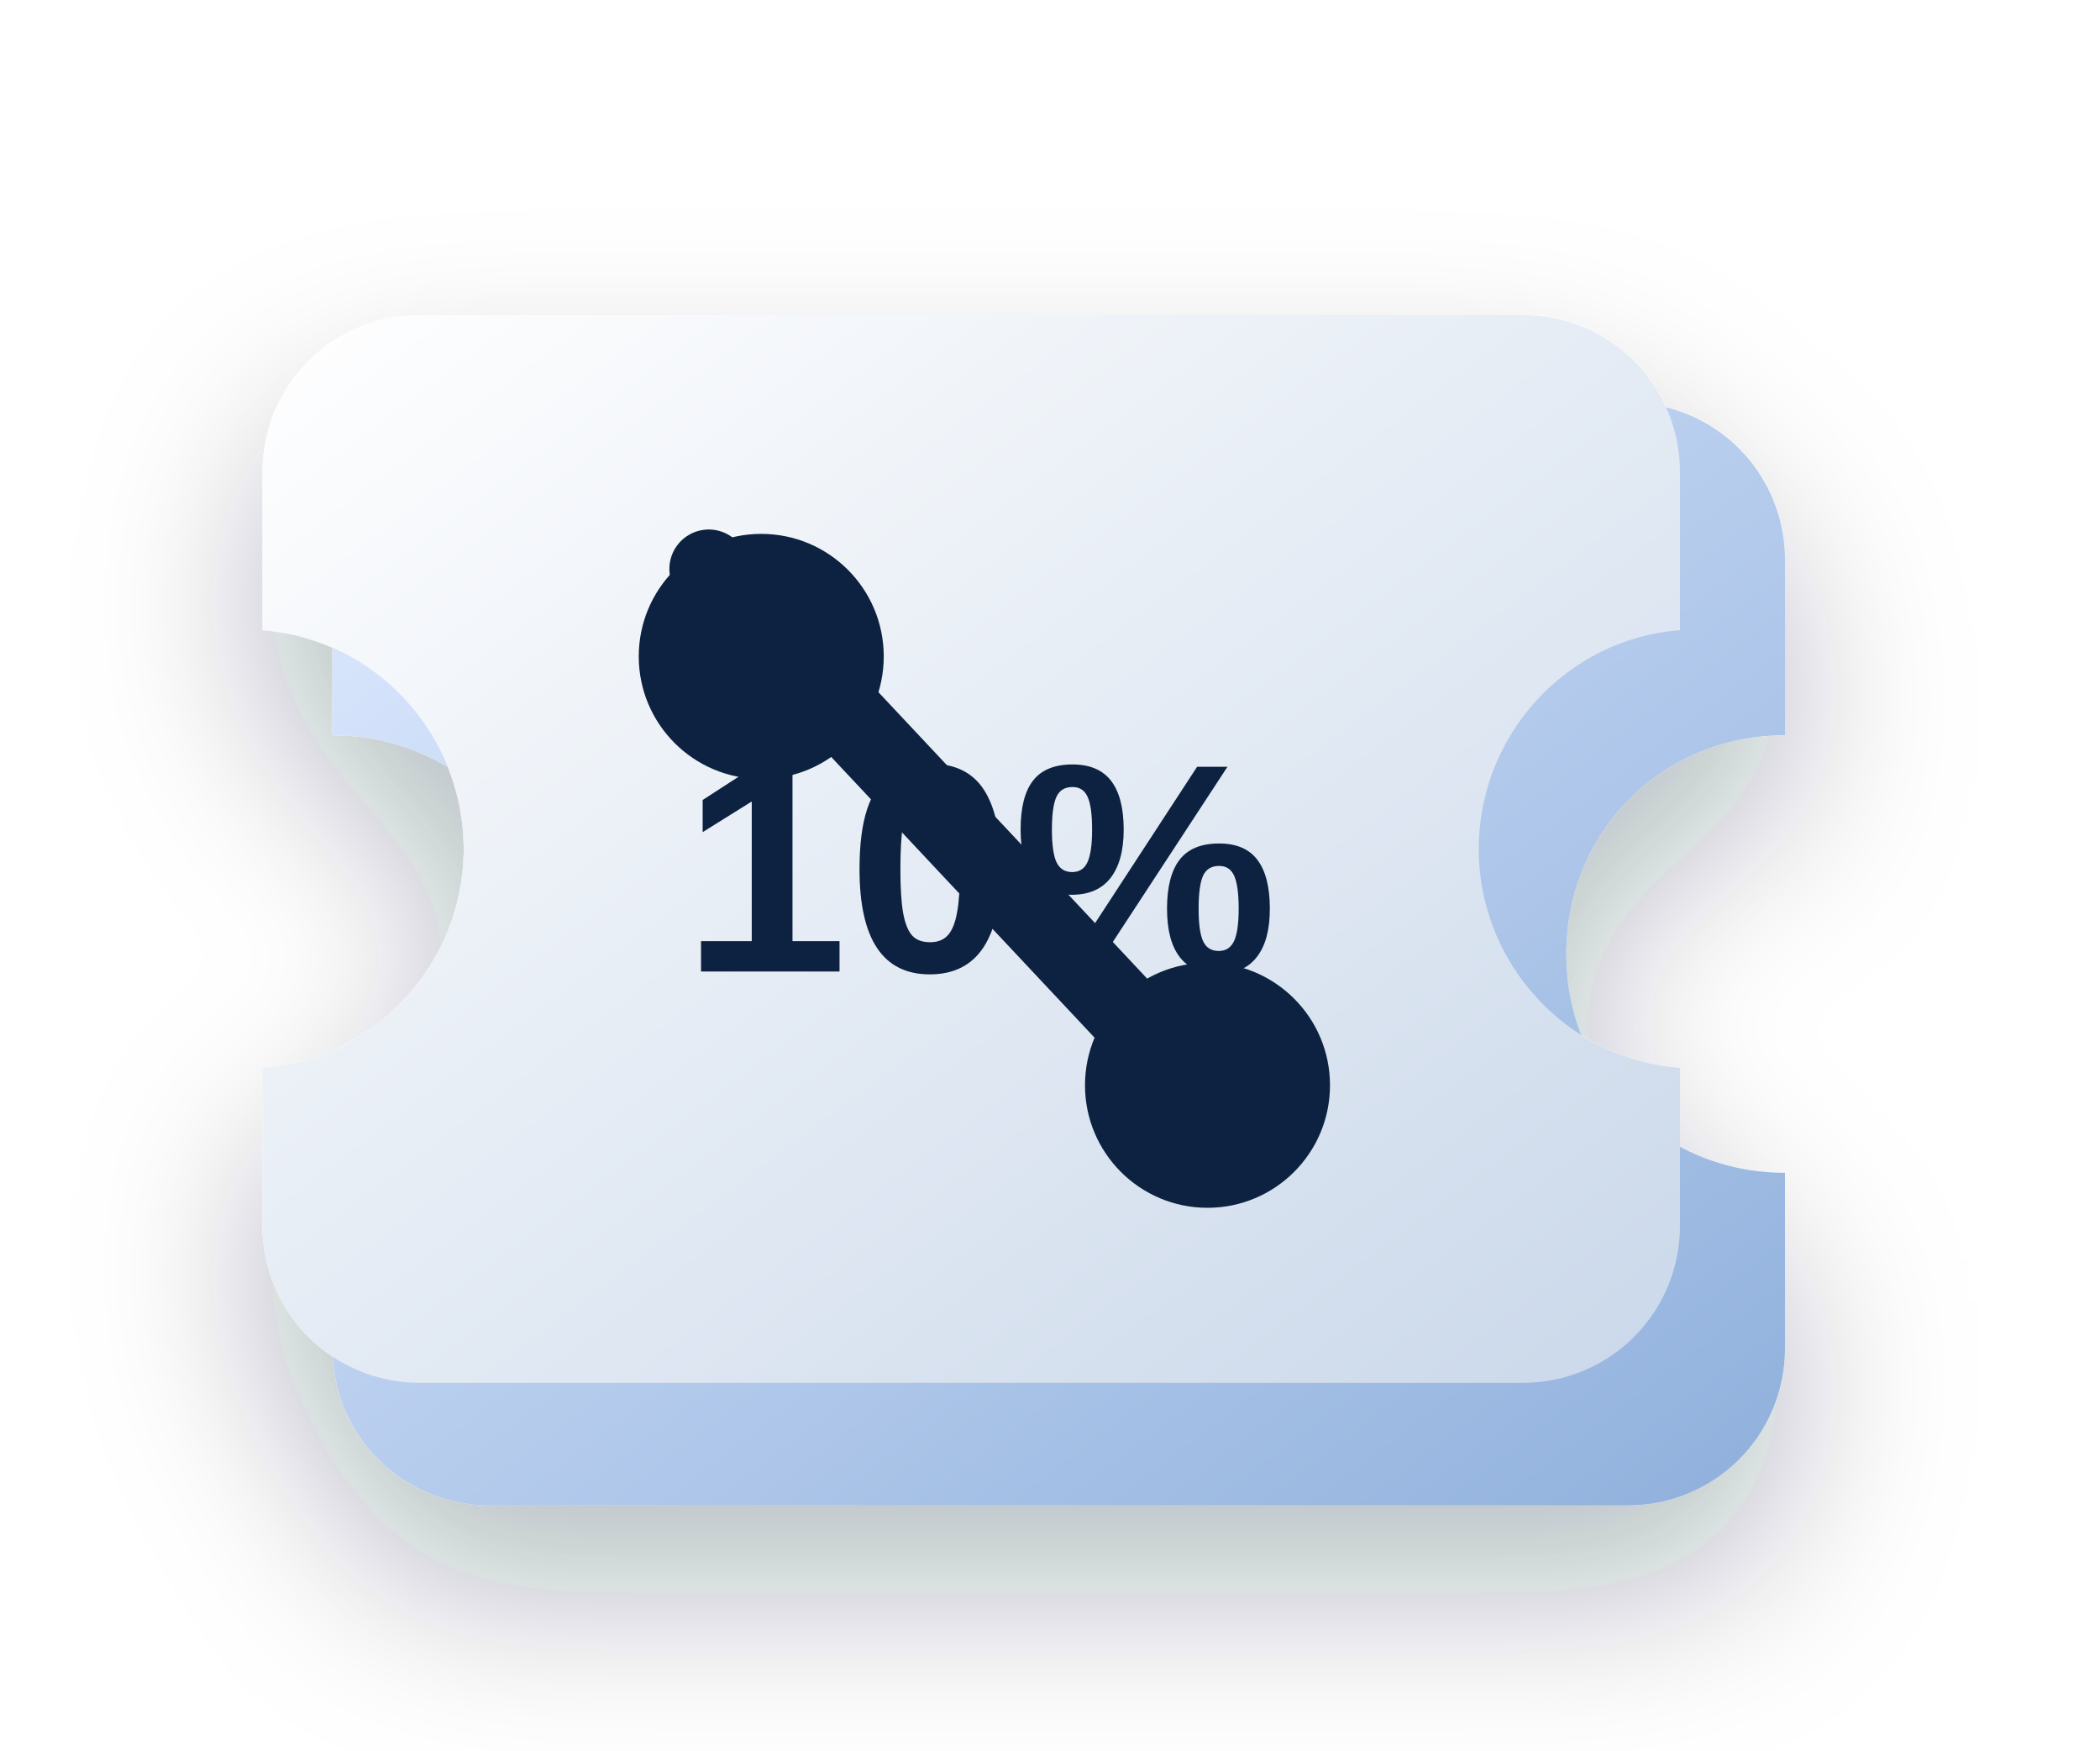
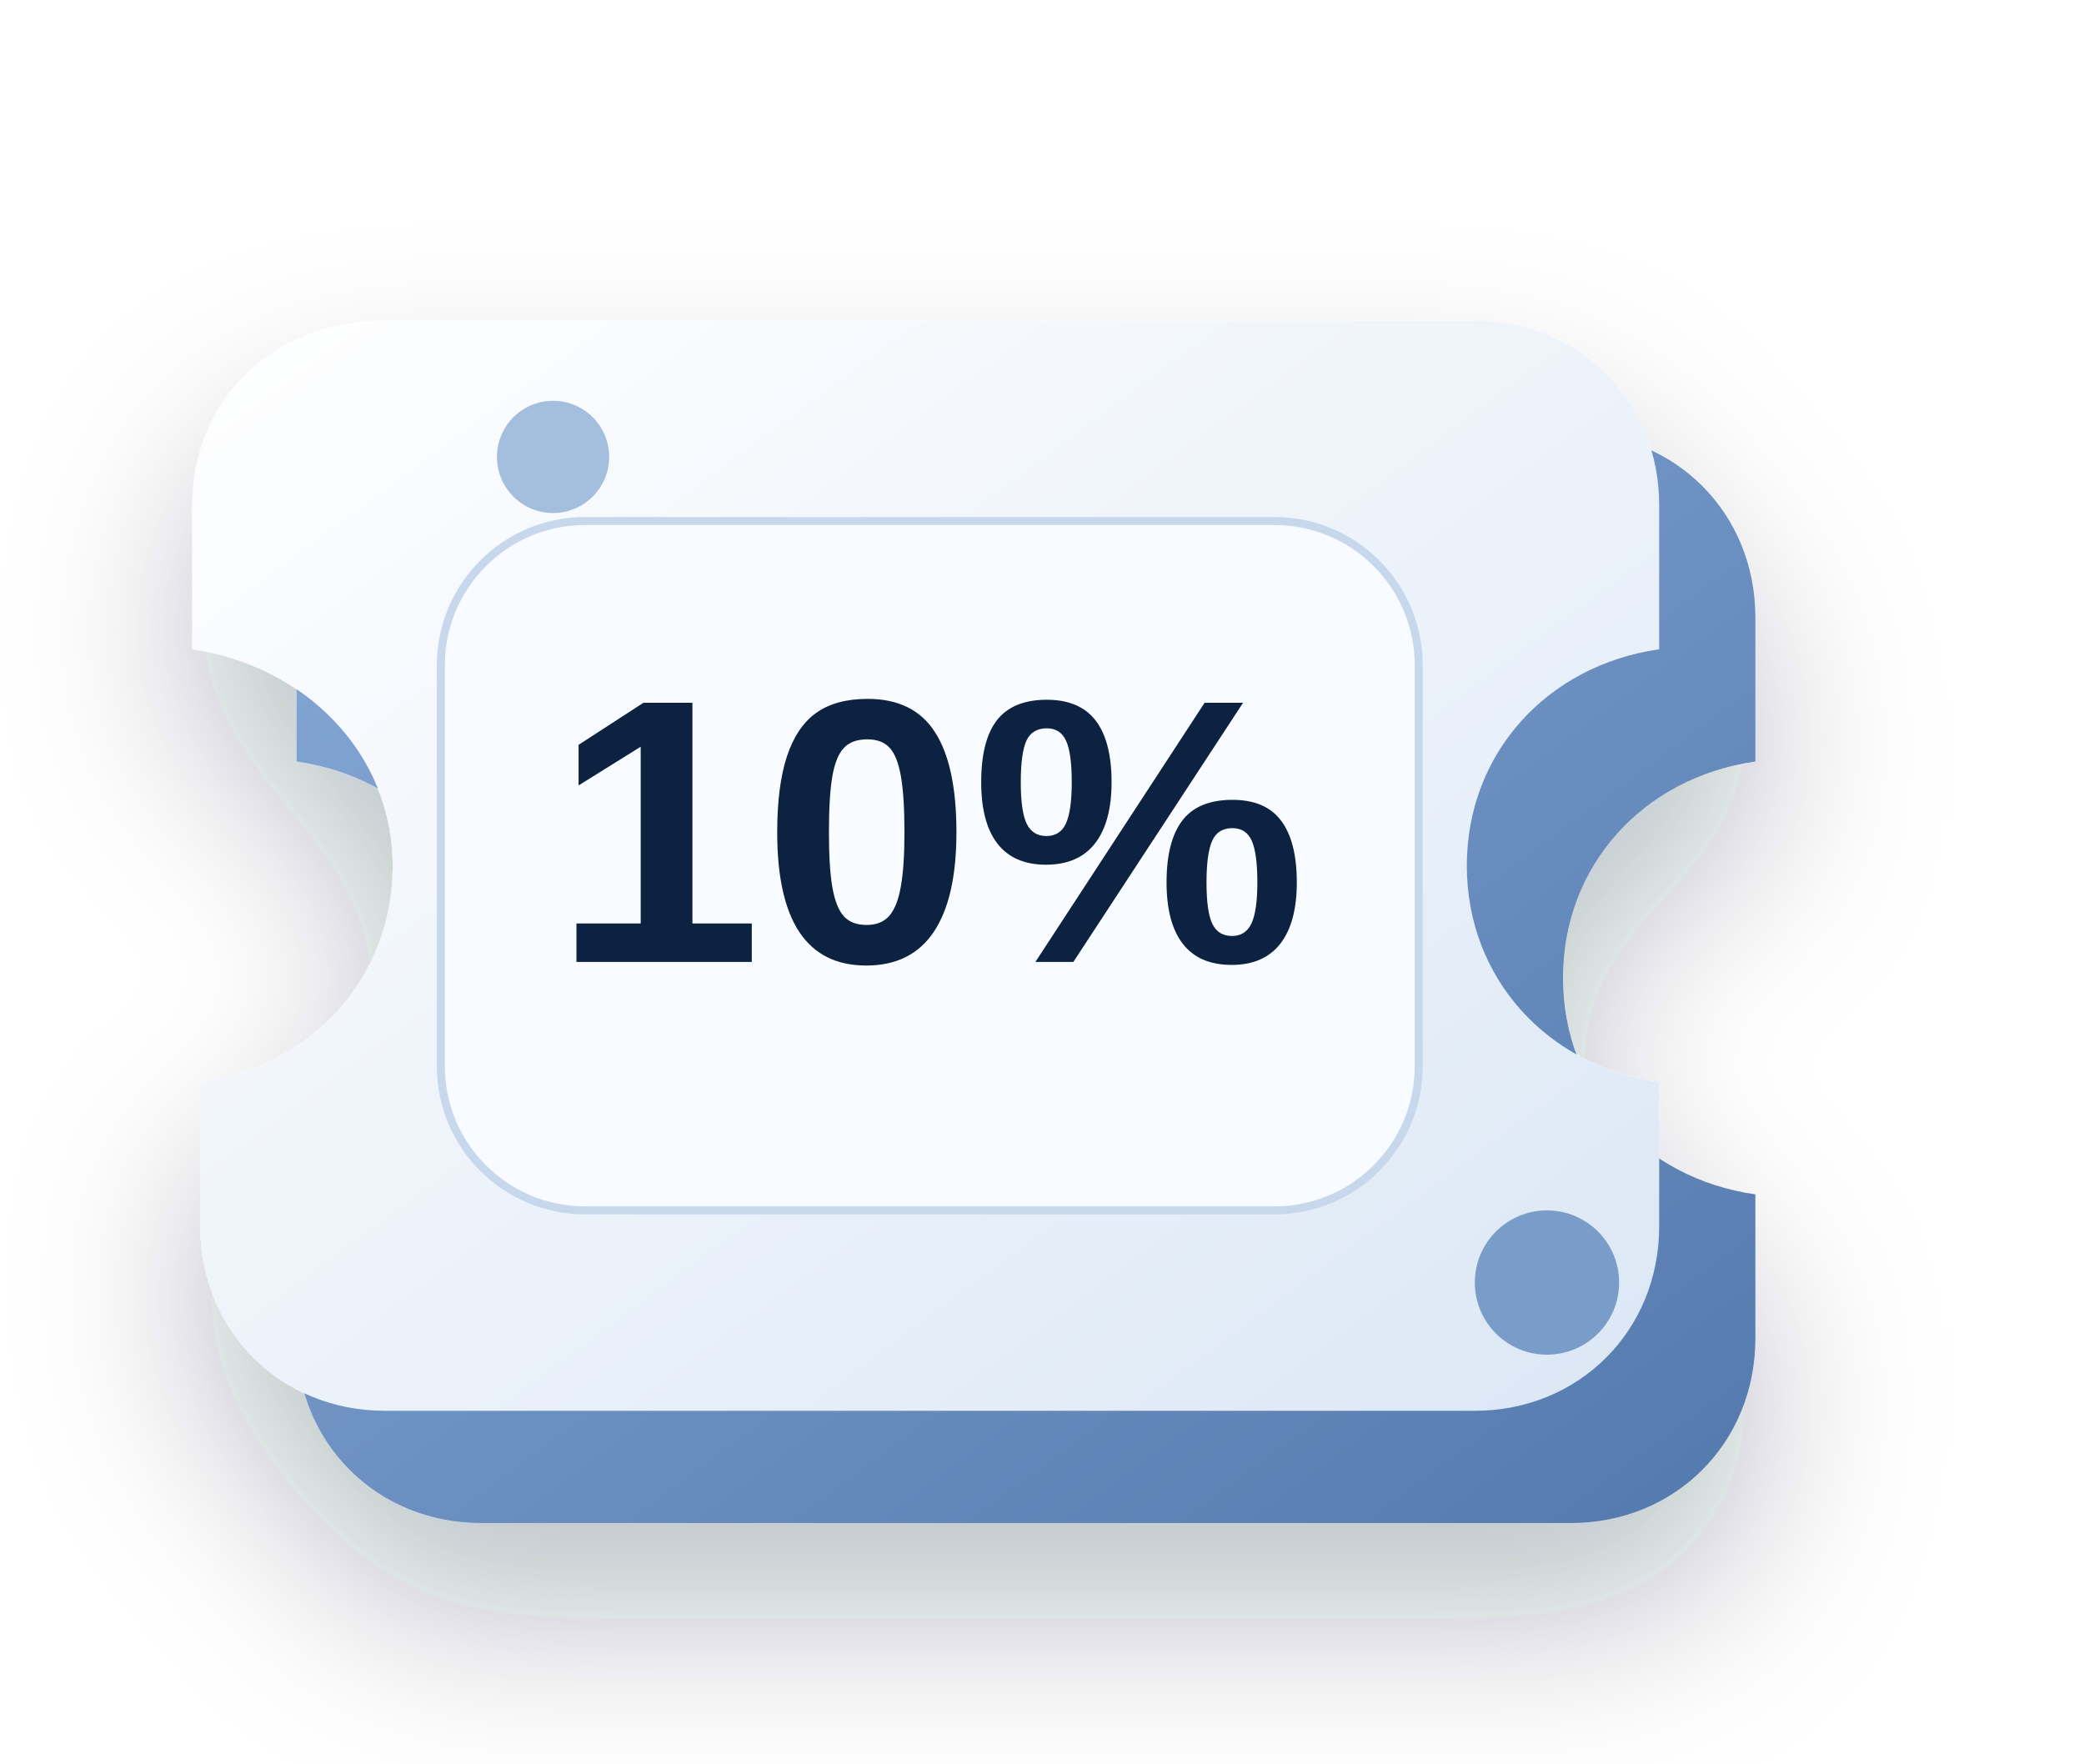
- <svg xmlns="http://www.w3.org/2000/svg" viewBox="0 0 240 200" role="img" aria-labelledby="t d">
+ <svg xmlns="http://www.w3.org/2000/svg" viewBox="0 0 260 220" role="img" aria-labelledby="t d">
  <defs>
-     <linearGradient id="a" x1="0" y1="0" x2="1" y2="1">
-       <stop offset="0" stop-color="#dfeaff" />
-       <stop offset="1" stop-color="#8fb0dc" />
+     <linearGradient id="back" x1="0" y1="0" x2="1" y2="1">
+       <stop offset="0" stop-color="#86a9d7" />
+       <stop offset="1" stop-color="#5479ad" />
    </linearGradient>
-     <linearGradient id="b" x1="0" y1="0" x2="1" y2="1">
-       <stop offset="0" stop-color="#fff" />
-       <stop offset="1" stop-color="#cad8ea" />
+     <linearGradient id="front" x1="0" y1="0" x2="1" y2="1">
+       <stop offset="0" stop-color="#ffffff" />
+       <stop offset="1" stop-color="#dbe7f5" />
    </linearGradient>
-     <filter id="s" x="-30%" y="-30%" width="160%" height="180%">
-       <feDropShadow dx="0" dy="10" stdDeviation="10" flood-color="#04162d" flood-opacity=".28" />
+     <filter id="shadow" x="-30%" y="-30%" width="170%" height="190%">
+       <feDropShadow dx="0" dy="12" stdDeviation="11" flood-color="#03152b" flood-opacity=".26" />
    </filter>
  </defs>
-   <g filter="url(#s)">
-     <path d="M56 46h130c10 0 18 8 18 18v20c-14 0-25 11-25 25s11 25 25 25v20c0 10-8 18-18 18H56c-10 0-18-8-18-18v-20c14 0 25-11 25-25S52 84 38 84V64c0-10 8-18 18-18z" fill="url(#a)" />
-     <path d="M48 36h126c10 0 18 8 18 18v18c-13 1-23 12-23 25s10 24 23 25v18c0 10-8 18-18 18H48c-10 0-18-8-18-18v-18c13-1 23-12 23-25S43 73 30 72V54c0-10 8-18 18-18z" fill="url(#b)" />
-     <path d="M81 65l61 65" stroke="#0a2240" stroke-width="9" stroke-linecap="round" />
-     <circle cx="87" cy="75" r="14" fill="#0a2240" />
-     <circle cx="138" cy="124" r="14" fill="#0a2240" />
-     <text x="112" y="111" text-anchor="middle" font-family="Arial,sans-serif" font-size="34" font-weight="800" fill="#0a2240">10%</text>
+   <g filter="url(#shadow)">
+     <path d="M60 54h136c13 0 23 10 23 23v18c-14 2-24 13-24 27s10 25 24 27v18c0 13-10 23-23 23H60c-13 0-23-10-23-23v-18c14-2 24-13 24-27S51 97 37 95V77c0-13 10-23 23-23z" fill="url(#back)" />
+     <path d="M48 40h136c13 0 23 10 23 23v18c-14 2-24 13-24 27s10 25 24 27v18c0 13-10 23-23 23H48c-13 0-23-10-23-23v-18c14-2 24-13 24-27S38 83 24 81V63c0-13 10-23 24-23z" fill="url(#front)" />
+     <rect x="55" y="65" width="122" height="86" rx="18" fill="#f8fbff" stroke="#c7d8ec" />
+     <text x="116" y="120" text-anchor="middle" font-family="Arial,sans-serif" font-size="47" font-weight="800" fill="#0a2240">10%</text>
+     <circle cx="69" cy="57" r="7" fill="#9bb7da" opacity=".9" />
+     <circle cx="193" cy="160" r="9" fill="#6f93c3" opacity=".9" />
  </g>
</svg>
